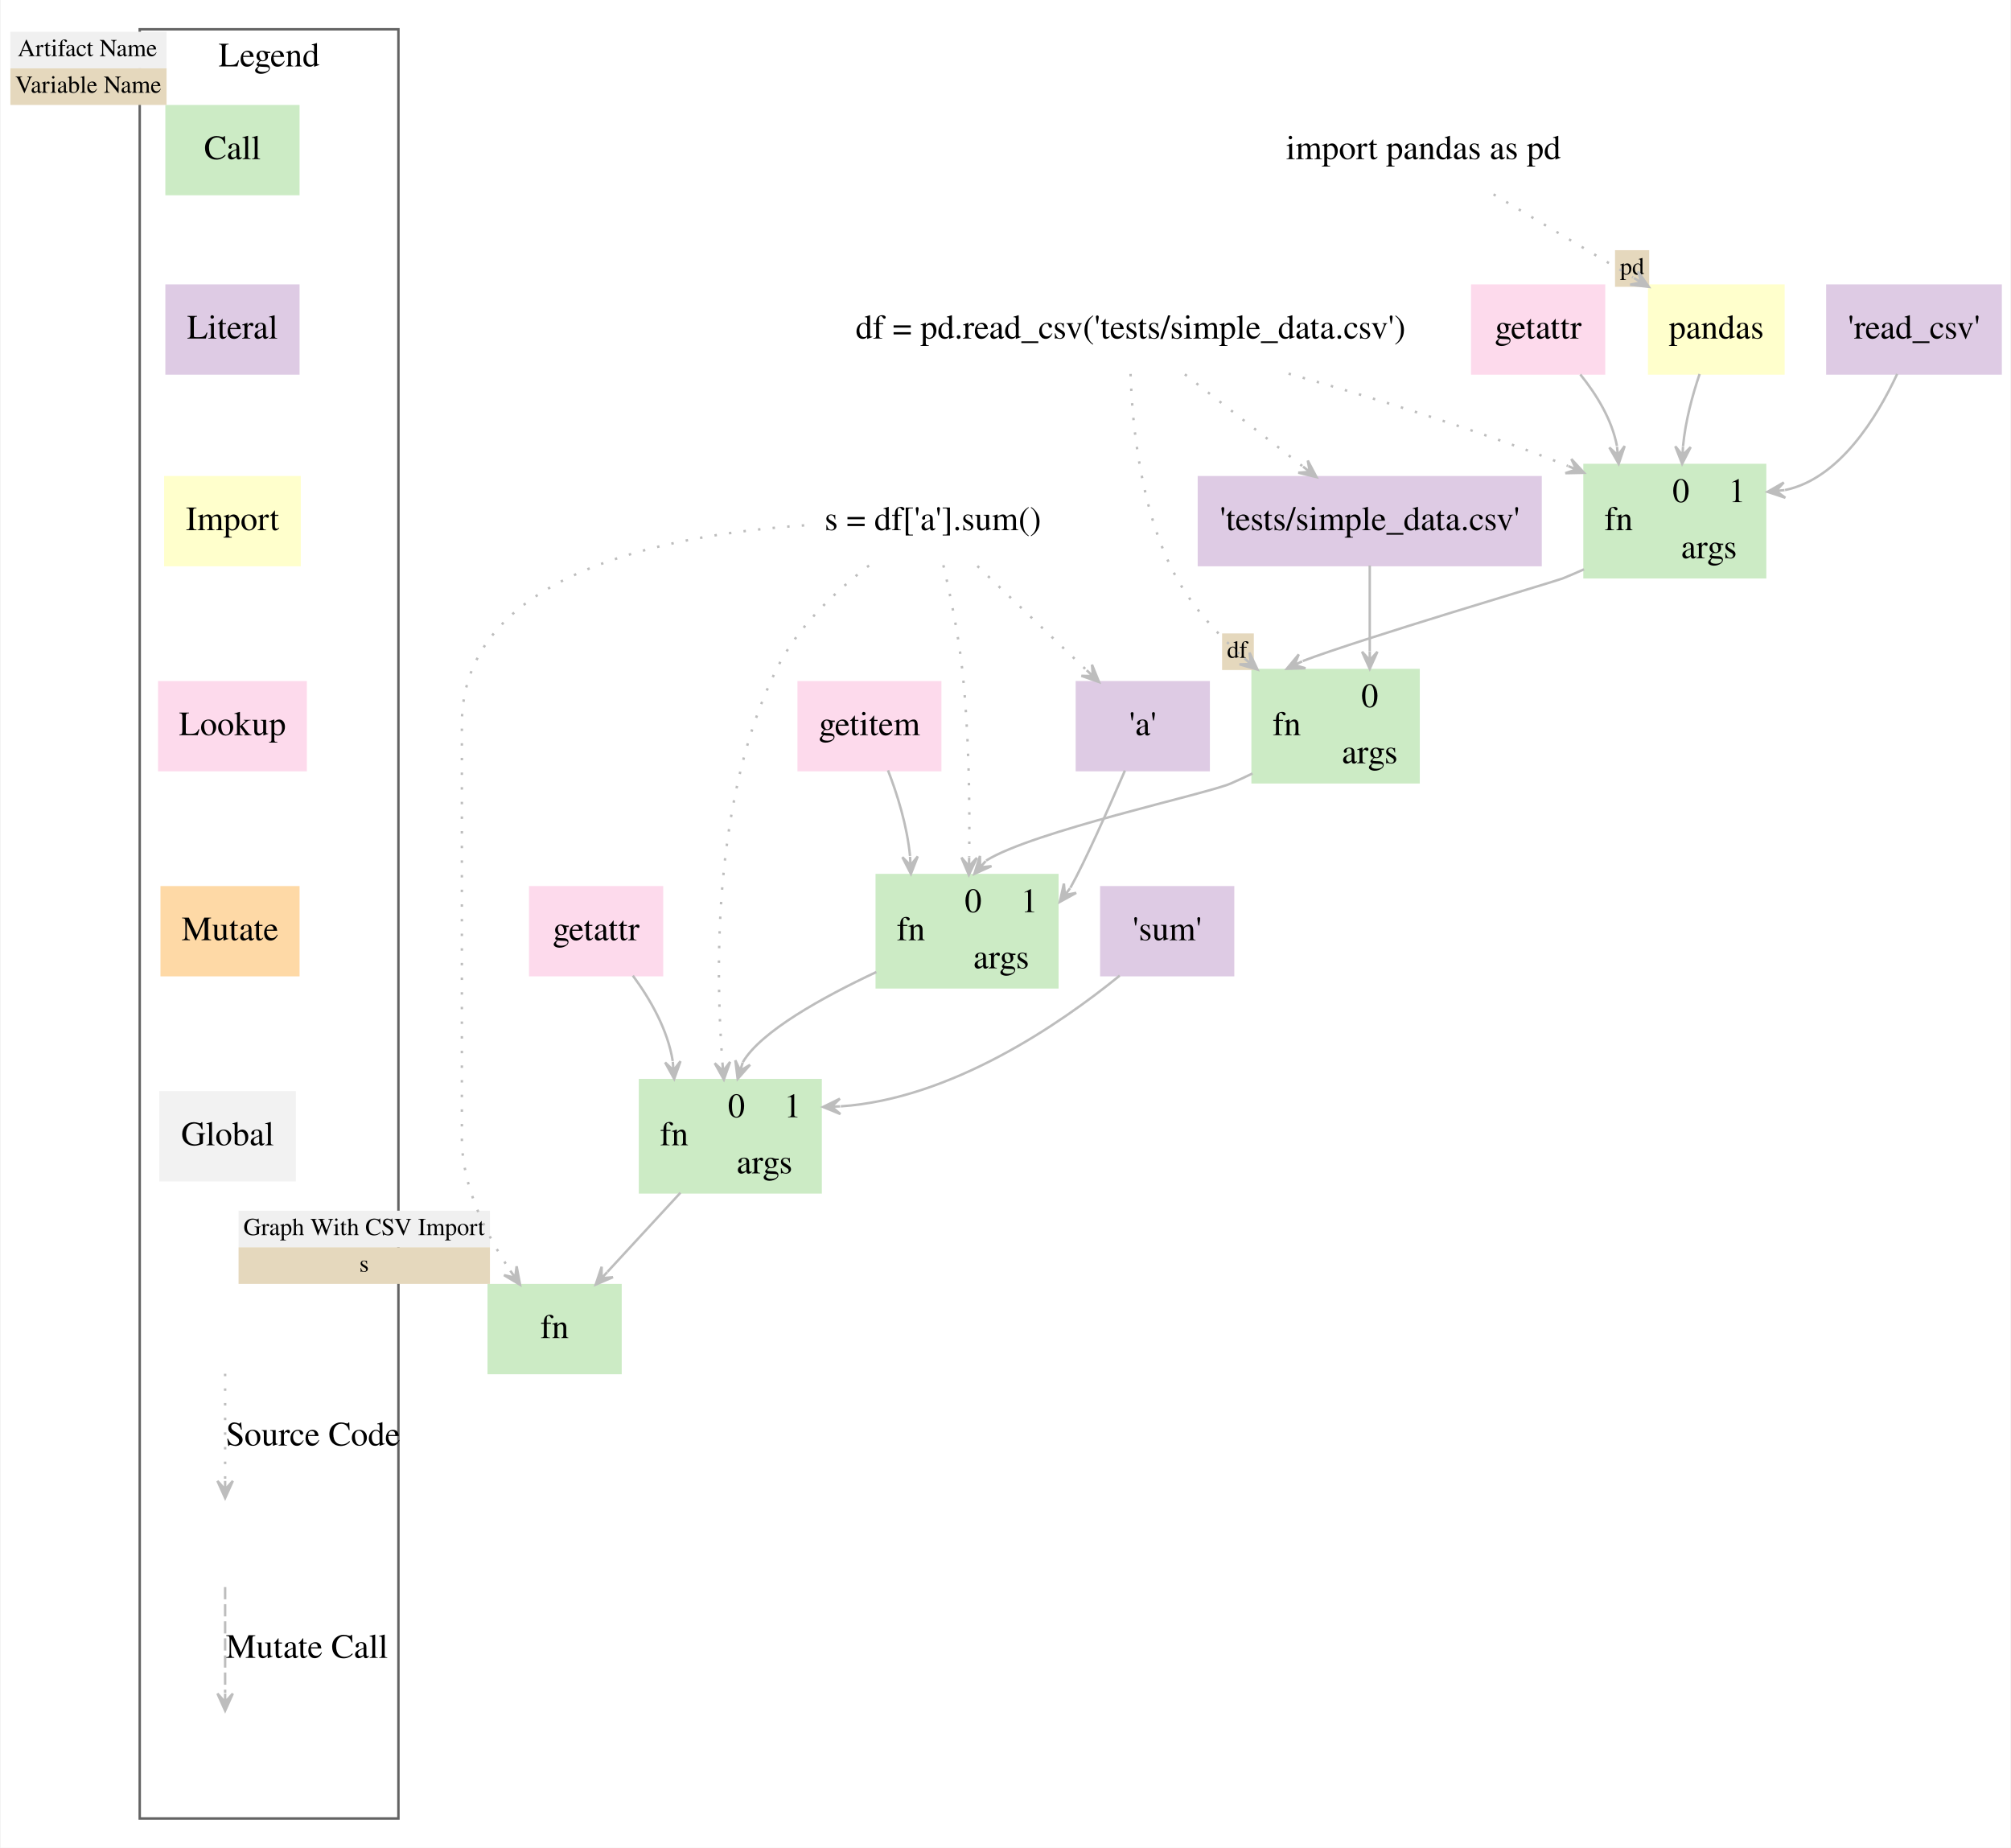
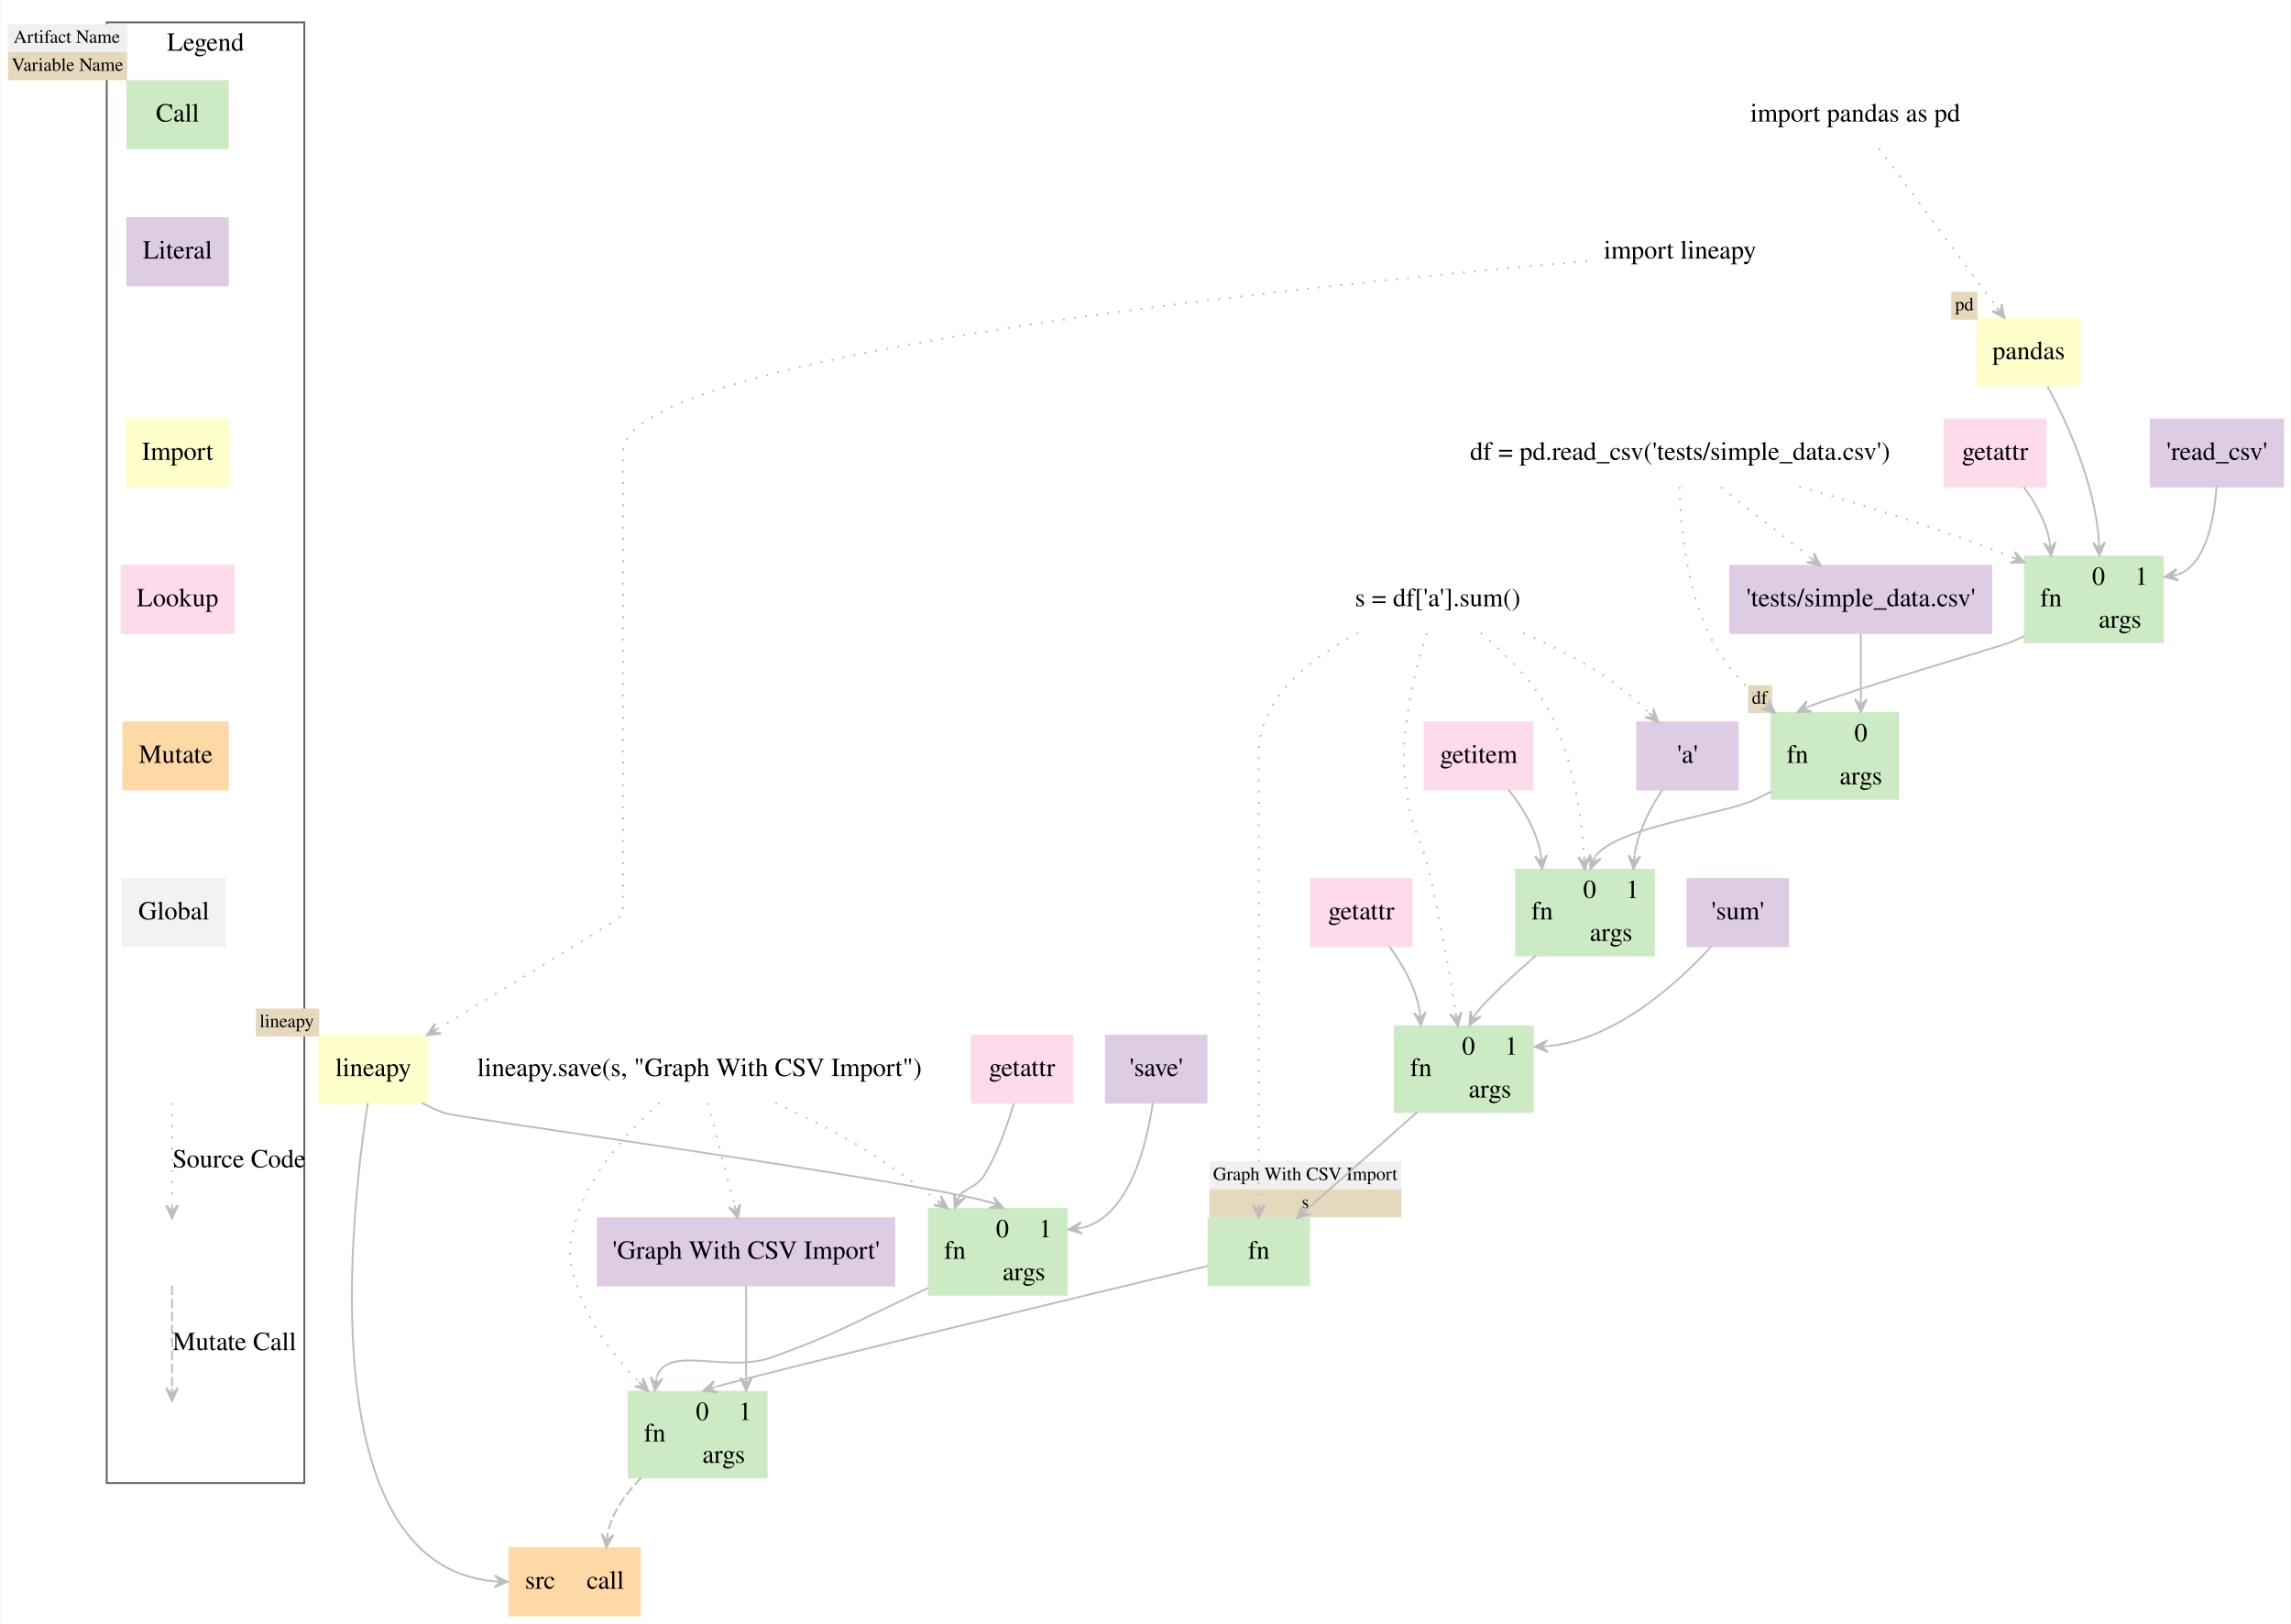
- <svg xmlns="http://www.w3.org/2000/svg" width="824pt" height="757pt" viewBox="0.00 0.00 823.50 757.00">
-   <g id="graph0" class="graph" transform="scale(1 1) rotate(0) translate(4 753)">
-     <polygon fill="white" stroke="transparent" points="-4,4 -4,-753 819.5,-753 819.5,4 -4,4" />
+ <svg xmlns="http://www.w3.org/2000/svg" width="1229pt" height="871pt" viewBox="0.00 0.00 1228.50 871.00">
+   <g id="graph0" class="graph" transform="scale(1 1) rotate(0) translate(4 867)">
+     <polygon fill="white" stroke="transparent" points="-4,4 -4,-867 1224.5,-867 1224.5,4 -4,4" />
    <g id="clust1" class="cluster">
-       <polygon fill="none" stroke="#636363" points="53,-8 53,-741 159,-741 159,-8 53,-8" />
-       <text text-anchor="middle" x="106" y="-725.8" font-family="Times,serif" font-size="14.00">Legend</text>
+       <polygon fill="none" stroke="#636363" points="53,-71.5 53,-855 159,-855 159,-71.5 53,-71.5" />
+       <text text-anchor="middle" x="106" y="-839.8" font-family="Times,serif" font-size="14.00">Legend</text>
    </g>
    <g id="node1" class="node">
-       <polygon fill="#ccebc5" stroke="#ccebc5" points="64,-673.5 64,-709.5 118,-709.5 118,-673.5 64,-673.5" />
-       <text text-anchor="middle" x="91" y="-687.8" font-family="Times,serif" font-size="14.00">Call</text>
-       <polygon fill="#f0f0f0" stroke="transparent" points="0,-725 0,-740 64,-740 64,-725 0,-725" />
-       <text text-anchor="start" x="3" y="-730" font-family="Times,serif" font-size="10.00">Artifact Name</text>
-       <polygon fill="#e5d8bd" stroke="transparent" points="0,-710 0,-725 64,-725 64,-710 0,-710" />
-       <text text-anchor="start" x="2" y="-715" font-family="Times,serif" font-size="10.00">Variable Name</text>
+       <polygon fill="#ccebc5" stroke="#ccebc5" points="64,-787.5 64,-823.5 118,-823.5 118,-787.5 64,-787.5" />
+       <text text-anchor="middle" x="91" y="-801.8" font-family="Times,serif" font-size="14.00">Call</text>
+       <polygon fill="#f0f0f0" stroke="transparent" points="0,-839 0,-854 64,-854 64,-839 0,-839" />
+       <text text-anchor="start" x="3" y="-844" font-family="Times,serif" font-size="10.00">Artifact Name</text>
+       <polygon fill="#e5d8bd" stroke="transparent" points="0,-824 0,-839 64,-839 64,-824 0,-824" />
+       <text text-anchor="start" x="2" y="-829" font-family="Times,serif" font-size="10.00">Variable Name</text>
    </g>
    <g id="node2" class="node">
-       <polygon fill="#decbe4" stroke="#decbe4" points="118,-636 64,-636 64,-600 118,-600 118,-636" />
-       <text text-anchor="middle" x="91" y="-614.3" font-family="Times,serif" font-size="14.00">Literal</text>
+       <polygon fill="#decbe4" stroke="#decbe4" points="118,-750 64,-750 64,-714 118,-714 118,-750" />
+       <text text-anchor="middle" x="91" y="-728.3" font-family="Times,serif" font-size="14.00">Literal</text>
    </g>
    <g id="node3" class="node">
-       <polygon fill="#ffffcc" stroke="#ffffcc" points="118.5,-557.5 63.5,-557.5 63.5,-521.5 118.5,-521.5 118.5,-557.5" />
-       <text text-anchor="middle" x="91" y="-535.8" font-family="Times,serif" font-size="14.00">Import</text>
+       <polygon fill="#ffffcc" stroke="#ffffcc" points="118.5,-642 63.5,-642 63.5,-606 118.5,-606 118.5,-642" />
+       <text text-anchor="middle" x="91" y="-620.3" font-family="Times,serif" font-size="14.00">Import</text>
    </g>
    <g id="node4" class="node">
-       <polygon fill="#fddaec" stroke="#fddaec" points="121,-473.5 61,-473.5 61,-437.5 121,-437.5 121,-473.5" />
-       <text text-anchor="middle" x="91" y="-451.8" font-family="Times,serif" font-size="14.00">Lookup</text>
+       <polygon fill="#fddaec" stroke="#fddaec" points="121,-563.5 61,-563.5 61,-527.5 121,-527.5 121,-563.5" />
+       <text text-anchor="middle" x="91" y="-541.8" font-family="Times,serif" font-size="14.00">Lookup</text>
    </g>
    <g id="node5" class="node">
-       <polygon fill="#fed9a6" stroke="#fed9a6" points="62,-353.5 62,-389.5 118,-389.5 118,-353.5 62,-353.5" />
-       <text text-anchor="middle" x="90" y="-367.8" font-family="Times,serif" font-size="14.00">Mutate</text>
+       <polygon fill="#fed9a6" stroke="#fed9a6" points="62,-443.5 62,-479.5 118,-479.5 118,-443.5 62,-443.5" />
+       <text text-anchor="middle" x="90" y="-457.8" font-family="Times,serif" font-size="14.00">Mutate</text>
    </g>
    <g id="node6" class="node">
-       <polygon fill="#f2f2f2" stroke="#f2f2f2" points="116.5,-305.5 61.5,-305.5 61.5,-269.5 116.5,-269.5 116.5,-305.5" />
-       <text text-anchor="middle" x="89" y="-283.8" font-family="Times,serif" font-size="14.00">Global</text>
+       <polygon fill="#f2f2f2" stroke="#f2f2f2" points="116.5,-395.5 61.5,-395.5 61.5,-359.5 116.5,-359.5 116.5,-395.5" />
+       <text text-anchor="middle" x="89" y="-373.8" font-family="Times,serif" font-size="14.00">Global</text>
    </g>
    <g id="edge7" class="edge">
-       <path fill="none" stroke="#bdbdbd" stroke-dasharray="1,5" d="M88,-190.2C88,-177.68 88,-160.59 88,-146.65" />
-       <polygon fill="#bdbdbd" stroke="#bdbdbd" points="88,-139.28 91.15,-146.28 88,-142.78 88,-146.28 88,-146.28 88,-146.28 88,-142.78 84.85,-146.28 88,-139.28 88,-139.28" />
-       <text text-anchor="middle" x="124" y="-160.8" font-family="Times,serif" font-size="14.00">Source Code</text>
+       <path fill="none" stroke="#bdbdbd" stroke-dasharray="1,5" d="M88,-275.34C88,-260.18 88,-237.92 88,-220.91" />
+       <polygon fill="#bdbdbd" stroke="#bdbdbd" points="88,-213.51 91.15,-220.51 88,-217.01 88,-220.51 88,-220.51 88,-220.51 88,-217.01 84.85,-220.51 88,-213.51 88,-213.51" />
+       <text text-anchor="middle" x="124" y="-240.8" font-family="Times,serif" font-size="14.00">Source Code</text>
    </g>
    <g id="edge8" class="edge">
-       <path fill="none" stroke="#bdbdbd" stroke-dasharray="5,2" d="M88,-102.8C88,-90.36 88,-73.36 88,-59.5" />
-       <polygon fill="#bdbdbd" stroke="#bdbdbd" points="88,-52.18 91.15,-59.18 88,-55.68 88,-59.18 88,-59.18 88,-59.18 88,-55.68 84.85,-59.18 88,-52.18 88,-52.18" />
-       <text text-anchor="middle" x="121.5" y="-73.8" font-family="Times,serif" font-size="14.00">Mutate Call</text>
+       <path fill="none" stroke="#bdbdbd" stroke-dasharray="5,2" d="M88,-177.34C88,-162.18 88,-139.92 88,-122.91" />
+       <polygon fill="#bdbdbd" stroke="#bdbdbd" points="88,-115.51 91.15,-122.51 88,-119.01 88,-122.51 88,-122.51 88,-122.51 88,-119.01 84.85,-122.51 88,-115.51 88,-115.51" />
+       <text text-anchor="middle" x="121.5" y="-142.8" font-family="Times,serif" font-size="14.00">Mutate Call</text>
    </g>
    <g id="node10" class="node">
-       <polygon fill="#ffffcc" stroke="#ffffcc" points="726.5,-636 671.5,-636 671.5,-600 726.5,-600 726.5,-636" />
-       <text text-anchor="middle" x="699" y="-614.3" font-family="Times,serif" font-size="14.00">pandas</text>
-       <polygon fill="#e5d8bd" stroke="transparent" points="657.5,-635.5 657.5,-650.5 671.5,-650.5 671.5,-635.5 657.5,-635.5" />
-       <text text-anchor="start" x="659.5" y="-640.5" font-family="Times,serif" font-size="10.00">pd</text>
+       <polygon fill="#ffffcc" stroke="#ffffcc" points="1111.5,-696 1056.5,-696 1056.5,-660 1111.5,-660 1111.5,-696" />
+       <text text-anchor="middle" x="1084" y="-674.3" font-family="Times,serif" font-size="14.00">pandas</text>
+       <polygon fill="#e5d8bd" stroke="transparent" points="1042.5,-695.5 1042.5,-710.5 1056.5,-710.5 1056.5,-695.5 1042.5,-695.5" />
+       <text text-anchor="start" x="1044.5" y="-700.5" font-family="Times,serif" font-size="10.00">pd</text>
+     </g>
+     <g id="node15" class="node">
+       <polygon fill="#ccebc5" stroke="#ccebc5" points="1082,-522.5 1082,-568.5 1156,-568.5 1156,-522.5 1082,-522.5" />
+       <text text-anchor="middle" x="1096" y="-541.8" font-family="Times,serif" font-size="14.00">fn</text>
+       <polyline fill="none" stroke="#ccebc5" points="1110,-522.5 1110,-568.5 " />
+       <text text-anchor="middle" x="1121.5" y="-553.3" font-family="Times,serif" font-size="14.00">0</text>
+       <polyline fill="none" stroke="#ccebc5" points="1133,-545.5 1133,-568.5 " />
+       <text text-anchor="middle" x="1144.5" y="-553.3" font-family="Times,serif" font-size="14.00">1</text>
+       <polyline fill="none" stroke="#ccebc5" points="1110,-545.5 1156,-545.5 " />
+       <text text-anchor="middle" x="1133" y="-530.3" font-family="Times,serif" font-size="14.00">args</text>
+     </g>
+     <g id="edge10" class="edge">
+       <path fill="none" stroke="#bdbdbd" d="M1094.18,-659.7C1104.65,-640.36 1119.7,-607.62 1121.76,-576.12" />
+       <polygon fill="#bdbdbd" stroke="#bdbdbd" points="1122,-569 1124.91,-576.1 1121.88,-572.5 1121.77,-576 1121.77,-576 1121.77,-576 1121.88,-572.5 1118.62,-575.89 1122,-569 1122,-569" />
+     </g>
+     <g id="node11" class="node">
+       <polygon fill="#ffffcc" stroke="#ffffcc" points="225,-311.5 167,-311.5 167,-275.5 225,-275.5 225,-311.5" />
+       <text text-anchor="middle" x="196" y="-289.8" font-family="Times,serif" font-size="14.00">lineapy</text>
+       <polygon fill="#e5d8bd" stroke="transparent" points="133,-311 133,-326 167,-326 167,-311 133,-311" />
+       <text text-anchor="start" x="135" y="-316" font-family="Times,serif" font-size="10.00">lineapy</text>
+     </g>
+     <g id="node27" class="node">
+       <polygon fill="#ccebc5" stroke="#ccebc5" points="494,-172.5 494,-218.5 568,-218.5 568,-172.5 494,-172.5" />
+       <text text-anchor="middle" x="508" y="-191.8" font-family="Times,serif" font-size="14.00">fn</text>
+       <polyline fill="none" stroke="#ccebc5" points="522,-172.5 522,-218.5 " />
+       <text text-anchor="middle" x="533.5" y="-203.3" font-family="Times,serif" font-size="14.00">0</text>
+       <polyline fill="none" stroke="#ccebc5" points="545,-195.5 545,-218.5 " />
+       <text text-anchor="middle" x="556.5" y="-203.3" font-family="Times,serif" font-size="14.00">1</text>
+       <polyline fill="none" stroke="#ccebc5" points="522,-195.5 568,-195.5 " />
+       <text text-anchor="middle" x="545" y="-180.3" font-family="Times,serif" font-size="14.00">args</text>
+     </g>
+     <g id="edge22" class="edge">
+       <path fill="none" stroke="#bdbdbd" d="M221.96,-275.47C225.88,-273.39 229.97,-271.48 234,-270 241.24,-267.35 484.86,-234.14 527.62,-221.91" />
+       <polygon fill="#bdbdbd" stroke="#bdbdbd" points="534,-219 528.94,-224.77 530.81,-220.45 527.63,-221.9 527.63,-221.9 527.63,-221.9 530.81,-220.45 526.32,-219.04 534,-219 534,-219" />
+     </g>
+     <g id="node28" class="node">
+       <polygon fill="#fed9a6" stroke="#fed9a6" points="269,-0.5 269,-36.5 339,-36.5 339,-0.5 269,-0.5" />
+       <text text-anchor="middle" x="285.5" y="-14.8" font-family="Times,serif" font-size="14.00">src</text>
+       <polyline fill="none" stroke="#fed9a6" points="302,-0.5 302,-36.5 " />
+       <text text-anchor="middle" x="320.5" y="-14.8" font-family="Times,serif" font-size="14.00">call</text>
+     </g>
+     <g id="edge24" class="edge">
+       <path fill="none" stroke="#bdbdbd" d="M193.07,-275.36C183.96,-216.72 162.27,-27.27 261,-18.79" />
+       <polygon fill="#bdbdbd" stroke="#bdbdbd" points="268,-18.5 261.14,-21.94 264.5,-18.65 261.01,-18.79 261.01,-18.79 261.01,-18.79 264.5,-18.65 260.87,-15.65 268,-18.5 268,-18.5" />
+     </g>
+     <g id="node12" class="node">
+       <polygon fill="#decbe4" stroke="#decbe4" points="1064,-563.5 924,-563.5 924,-527.5 1064,-527.5 1064,-563.5" />
+       <text text-anchor="middle" x="994" y="-541.8" font-family="Times,serif" font-size="14.00">'tests/simple_data.csv'</text>
+     </g>
+     <g id="node16" class="node">
+       <polygon fill="#ccebc5" stroke="#ccebc5" points="946,-438.5 946,-484.5 1014,-484.5 1014,-438.5 946,-438.5" />
+       <text text-anchor="middle" x="960" y="-457.8" font-family="Times,serif" font-size="14.00">fn</text>
+       <polyline fill="none" stroke="#ccebc5" points="974,-438.5 974,-484.5 " />
+       <text text-anchor="middle" x="994" y="-469.3" font-family="Times,serif" font-size="14.00">0</text>
+       <polyline fill="none" stroke="#ccebc5" points="974,-461.5 1014,-461.5 " />
+       <text text-anchor="middle" x="994" y="-446.3" font-family="Times,serif" font-size="14.00">args</text>
+       <polygon fill="#e5d8bd" stroke="transparent" points="933.5,-484.5 933.5,-499.5 946.5,-499.5 946.5,-484.5 933.5,-484.5" />
+       <text text-anchor="start" x="935.5" y="-489.5" font-family="Times,serif" font-size="10.00">df</text>
+     </g>
+     <g id="edge13" class="edge">
+       <path fill="none" stroke="#bdbdbd" d="M994,-527.32C994,-517.38 994,-504.45 994,-492.14" />
+       <polygon fill="#bdbdbd" stroke="#bdbdbd" points="994,-485 997.15,-492 994,-488.5 994,-492 994,-492 994,-492 994,-488.5 990.85,-492 994,-485 994,-485" />
+     </g>
+     <g id="node13" class="node">
+       <polygon fill="#fddaec" stroke="#fddaec" points="1093,-642 1039,-642 1039,-606 1093,-606 1093,-642" />
+       <text text-anchor="middle" x="1066" y="-620.3" font-family="Times,serif" font-size="14.00">getattr</text>
+     </g>
+     <g id="edge9" class="edge">
+       <path fill="none" stroke="#bdbdbd" d="M1081.35,-605.82C1087.41,-597.61 1093.38,-587.18 1095.34,-576.25" />
+       <polygon fill="#bdbdbd" stroke="#bdbdbd" points="1096,-569 1098.5,-576.26 1095.68,-572.49 1095.36,-575.97 1095.36,-575.97 1095.36,-575.97 1095.68,-572.49 1092.23,-575.68 1096,-569 1096,-569" />
    </g>
    <g id="node14" class="node">
-       <polygon fill="#ccebc5" stroke="#ccebc5" points="645,-516.5 645,-562.5 719,-562.5 719,-516.5 645,-516.5" />
-       <text text-anchor="middle" x="659" y="-535.8" font-family="Times,serif" font-size="14.00">fn</text>
-       <polyline fill="none" stroke="#ccebc5" points="673,-516.5 673,-562.5 " />
-       <text text-anchor="middle" x="684.5" y="-547.3" font-family="Times,serif" font-size="14.00">0</text>
-       <polyline fill="none" stroke="#ccebc5" points="696,-539.5 696,-562.5 " />
-       <text text-anchor="middle" x="707.5" y="-547.3" font-family="Times,serif" font-size="14.00">1</text>
-       <polyline fill="none" stroke="#ccebc5" points="673,-539.5 719,-539.5 " />
-       <text text-anchor="middle" x="696" y="-524.3" font-family="Times,serif" font-size="14.00">args</text>
-     </g>
-     <g id="edge10" class="edge">
-       <path fill="none" stroke="#bdbdbd" d="M692.16,-599.78C689.28,-591.28 686.35,-580.62 685.36,-570.17" />
-       <polygon fill="#bdbdbd" stroke="#bdbdbd" points="685,-563 688.49,-569.83 685.17,-566.5 685.35,-569.99 685.35,-569.99 685.35,-569.99 685.17,-566.5 682.2,-570.15 685,-563 685,-563" />
-     </g>
-     <g id="node11" class="node">
-       <polygon fill="#decbe4" stroke="#decbe4" points="627,-557.5 487,-557.5 487,-521.5 627,-521.5 627,-557.5" />
-       <text text-anchor="middle" x="557" y="-535.8" font-family="Times,serif" font-size="14.00">'tests/simple_data.csv'</text>
-     </g>
-     <g id="node15" class="node">
-       <polygon fill="#ccebc5" stroke="#ccebc5" points="509,-432.5 509,-478.5 577,-478.5 577,-432.5 509,-432.5" />
-       <text text-anchor="middle" x="523" y="-451.8" font-family="Times,serif" font-size="14.00">fn</text>
-       <polyline fill="none" stroke="#ccebc5" points="537,-432.5 537,-478.5 " />
-       <text text-anchor="middle" x="557" y="-463.3" font-family="Times,serif" font-size="14.00">0</text>
-       <polyline fill="none" stroke="#ccebc5" points="537,-455.5 577,-455.5 " />
-       <text text-anchor="middle" x="557" y="-440.3" font-family="Times,serif" font-size="14.00">args</text>
-       <polygon fill="#e5d8bd" stroke="transparent" points="496.5,-478.5 496.5,-493.5 509.5,-493.5 509.5,-478.5 496.5,-478.5" />
-       <text text-anchor="start" x="498.5" y="-483.5" font-family="Times,serif" font-size="10.00">df</text>
-     </g>
-     <g id="edge13" class="edge">
-       <path fill="none" stroke="#bdbdbd" d="M557,-521.32C557,-511.38 557,-498.45 557,-486.14" />
-       <polygon fill="#bdbdbd" stroke="#bdbdbd" points="557,-479 560.15,-486 557,-482.5 557,-486 557,-486 557,-486 557,-482.5 553.85,-486 557,-479 557,-479" />
-     </g>
-     <g id="node12" class="node">
-       <polygon fill="#fddaec" stroke="#fddaec" points="653,-636 599,-636 599,-600 653,-600 653,-636" />
-       <text text-anchor="middle" x="626" y="-614.3" font-family="Times,serif" font-size="14.00">getattr</text>
-     </g>
-     <g id="edge9" class="edge">
-       <path fill="none" stroke="#bdbdbd" d="M643.27,-599.6C649.82,-591.49 656.21,-581.23 658.29,-570.28" />
-       <polygon fill="#bdbdbd" stroke="#bdbdbd" points="659,-563 661.46,-570.27 658.66,-566.48 658.32,-569.97 658.32,-569.97 658.32,-569.97 658.66,-566.48 655.19,-569.66 659,-563 659,-563" />
-     </g>
-     <g id="node13" class="node">
-       <polygon fill="#decbe4" stroke="#decbe4" points="815.5,-636 744.5,-636 744.5,-600 815.5,-600 815.5,-636" />
-       <text text-anchor="middle" x="780" y="-614.3" font-family="Times,serif" font-size="14.00">'read_csv'</text>
+       <polygon fill="#decbe4" stroke="#decbe4" points="1220.5,-642 1149.5,-642 1149.5,-606 1220.5,-606 1220.5,-642" />
+       <text text-anchor="middle" x="1185" y="-620.3" font-family="Times,serif" font-size="14.00">'read_csv'</text>
    </g>
    <g id="edge11" class="edge">
-       <path fill="none" stroke="#bdbdbd" d="M773.11,-599.79C764.92,-582.2 749.49,-556.83 727.15,-552.23" />
-       <polygon fill="#bdbdbd" stroke="#bdbdbd" points="720,-551.5 727.28,-549.08 723.48,-551.86 726.96,-552.21 726.96,-552.21 726.96,-552.21 723.48,-551.86 726.64,-555.34 720,-551.5 720,-551.5" />
+       <path fill="none" stroke="#bdbdbd" d="M1184.76,-605.79C1183.63,-588.81 1179.32,-564.57 1164.18,-558.78" />
+       <polygon fill="#bdbdbd" stroke="#bdbdbd" points="1157,-557.5 1164.44,-555.63 1160.45,-558.11 1163.89,-558.73 1163.89,-558.73 1163.89,-558.73 1160.45,-558.11 1163.34,-561.83 1157,-557.5 1157,-557.5" />
    </g>
    <g id="edge12" class="edge">
-       <path fill="none" stroke="#bdbdbd" d="M644.79,-519.76C641.84,-518.44 638.88,-517.17 636,-516 633.39,-514.94 553.28,-491.25 529.56,-482.2" />
-       <polygon fill="#bdbdbd" stroke="#bdbdbd" points="523,-479 530.67,-479.24 526.15,-480.54 529.29,-482.07 529.29,-482.07 529.29,-482.07 526.15,-480.54 527.91,-484.9 523,-479 523,-479" />
+       <path fill="none" stroke="#bdbdbd" d="M1081.79,-525.76C1078.84,-524.44 1075.88,-523.17 1073,-522 1070.39,-520.94 990.28,-497.25 966.56,-488.2" />
+       <polygon fill="#bdbdbd" stroke="#bdbdbd" points="960,-485 967.67,-485.24 963.15,-486.54 966.29,-488.07 966.29,-488.07 966.29,-488.07 963.15,-486.54 964.91,-490.9 960,-485 960,-485" />
+     </g>
+     <g id="node20" class="node">
+       <polygon fill="#ccebc5" stroke="#ccebc5" points="809,-354.5 809,-400.5 883,-400.5 883,-354.5 809,-354.5" />
+       <text text-anchor="middle" x="823" y="-373.8" font-family="Times,serif" font-size="14.00">fn</text>
+       <polyline fill="none" stroke="#ccebc5" points="837,-354.5 837,-400.5 " />
+       <text text-anchor="middle" x="848.5" y="-385.3" font-family="Times,serif" font-size="14.00">0</text>
+       <polyline fill="none" stroke="#ccebc5" points="860,-377.5 860,-400.5 " />
+       <text text-anchor="middle" x="871.5" y="-385.3" font-family="Times,serif" font-size="14.00">1</text>
+       <polyline fill="none" stroke="#ccebc5" points="837,-377.5 883,-377.5 " />
+       <text text-anchor="middle" x="860" y="-362.3" font-family="Times,serif" font-size="14.00">args</text>
+     </g>
+     <g id="edge15" class="edge">
+       <path fill="none" stroke="#bdbdbd" d="M945.86,-442.31C942.88,-440.82 939.9,-439.36 937,-438 920.06,-430.02 864.45,-423.83 851.64,-407.89" />
+       <polygon fill="#bdbdbd" stroke="#bdbdbd" points="849,-401 854.45,-406.41 850.25,-404.27 851.51,-407.54 851.51,-407.54 851.51,-407.54 850.25,-404.27 848.57,-408.66 849,-401 849,-401" />
+     </g>
+     <g id="node17" class="node">
+       <polygon fill="#fddaec" stroke="#fddaec" points="753,-395.5 699,-395.5 699,-359.5 753,-359.5 753,-395.5" />
+       <text text-anchor="middle" x="726" y="-373.8" font-family="Times,serif" font-size="14.00">getattr</text>
+     </g>
+     <g id="node22" class="node">
+       <polygon fill="#ccebc5" stroke="#ccebc5" points="744,-270.5 744,-316.5 818,-316.5 818,-270.5 744,-270.5" />
+       <text text-anchor="middle" x="758" y="-289.8" font-family="Times,serif" font-size="14.00">fn</text>
+       <polyline fill="none" stroke="#ccebc5" points="772,-270.5 772,-316.5 " />
+       <text text-anchor="middle" x="783.5" y="-301.3" font-family="Times,serif" font-size="14.00">0</text>
+       <polyline fill="none" stroke="#ccebc5" points="795,-293.5 795,-316.5 " />
+       <text text-anchor="middle" x="806.5" y="-301.3" font-family="Times,serif" font-size="14.00">1</text>
+       <polyline fill="none" stroke="#ccebc5" points="772,-293.5 818,-293.5 " />
+       <text text-anchor="middle" x="795" y="-278.3" font-family="Times,serif" font-size="14.00">args</text>
+     </g>
+     <g id="edge17" class="edge">
+       <path fill="none" stroke="#bdbdbd" d="M741.06,-359.3C748.07,-349.81 755.31,-337.33 757.4,-324.29" />
+       <polygon fill="#bdbdbd" stroke="#bdbdbd" points="758,-317 760.57,-324.23 757.71,-320.49 757.43,-323.98 757.43,-323.98 757.43,-323.98 757.71,-320.49 754.29,-323.72 758,-317 758,-317" />
+     </g>
+     <g id="node18" class="node">
+       <polygon fill="#decbe4" stroke="#decbe4" points="928,-479.5 874,-479.5 874,-443.5 928,-443.5 928,-479.5" />
+       <text text-anchor="middle" x="901" y="-457.8" font-family="Times,serif" font-size="14.00">'a'</text>
+     </g>
+     <g id="edge16" class="edge">
+       <path fill="none" stroke="#bdbdbd" d="M887.52,-443.33C881.13,-433.75 874.47,-421.16 872.55,-408.21" />
+       <polygon fill="#bdbdbd" stroke="#bdbdbd" points="872,-401 875.67,-407.74 872.27,-404.49 872.53,-407.98 872.53,-407.98 872.53,-407.98 872.27,-404.49 869.39,-408.22 872,-401 872,-401" />
    </g>
    <g id="node19" class="node">
-       <polygon fill="#ccebc5" stroke="#ccebc5" points="355,-348.5 355,-394.5 429,-394.5 429,-348.5 355,-348.5" />
-       <text text-anchor="middle" x="369" y="-367.8" font-family="Times,serif" font-size="14.00">fn</text>
-       <polyline fill="none" stroke="#ccebc5" points="383,-348.5 383,-394.5 " />
-       <text text-anchor="middle" x="394.5" y="-379.3" font-family="Times,serif" font-size="14.00">0</text>
-       <polyline fill="none" stroke="#ccebc5" points="406,-371.5 406,-394.5 " />
-       <text text-anchor="middle" x="417.5" y="-379.3" font-family="Times,serif" font-size="14.00">1</text>
-       <polyline fill="none" stroke="#ccebc5" points="383,-371.5 429,-371.5 " />
-       <text text-anchor="middle" x="406" y="-356.3" font-family="Times,serif" font-size="14.00">args</text>
-     </g>
-     <g id="edge15" class="edge">
-       <path fill="none" stroke="#bdbdbd" d="M508.95,-436.12C505.95,-434.67 502.94,-433.28 500,-432 490.21,-427.74 419.07,-412.48 399.8,-400.43" />
-       <polygon fill="#bdbdbd" stroke="#bdbdbd" points="395,-395 402,-398.16 397.32,-397.62 399.64,-400.24 399.64,-400.24 399.64,-400.24 397.32,-397.62 397.28,-402.33 395,-395 395,-395" />
-     </g>
-     <g id="node16" class="node">
-       <polygon fill="#fddaec" stroke="#fddaec" points="267,-389.5 213,-389.5 213,-353.5 267,-353.5 267,-389.5" />
-       <text text-anchor="middle" x="240" y="-367.8" font-family="Times,serif" font-size="14.00">getattr</text>
+       <polygon fill="#fddaec" stroke="#fddaec" points="818,-479.5 760,-479.5 760,-443.5 818,-443.5 818,-479.5" />
+       <text text-anchor="middle" x="789" y="-457.8" font-family="Times,serif" font-size="14.00">getitem</text>
+     </g>
+     <g id="edge14" class="edge">
+       <path fill="none" stroke="#bdbdbd" d="M805,-443.45C812.51,-433.93 820.28,-421.31 822.42,-408.01" />
+       <polygon fill="#bdbdbd" stroke="#bdbdbd" points="823,-401 825.57,-408.23 822.71,-404.49 822.43,-407.98 822.43,-407.98 822.43,-407.98 822.71,-404.49 819.29,-407.72 823,-401 823,-401" />
+     </g>
+     <g id="edge18" class="edge">
+       <path fill="none" stroke="#bdbdbd" d="M819.71,-354.45C807.16,-343.56 793.57,-331.1 787.4,-323.25" />
+       <polygon fill="#bdbdbd" stroke="#bdbdbd" points="784,-317 790.11,-321.65 785.67,-320.08 787.34,-323.15 787.34,-323.15 787.34,-323.15 785.67,-320.08 784.57,-324.65 784,-317 784,-317" />
    </g>
    <g id="node21" class="node">
-       <polygon fill="#ccebc5" stroke="#ccebc5" points="258,-264.5 258,-310.5 332,-310.5 332,-264.5 258,-264.5" />
-       <text text-anchor="middle" x="272" y="-283.8" font-family="Times,serif" font-size="14.00">fn</text>
-       <polyline fill="none" stroke="#ccebc5" points="286,-264.5 286,-310.5 " />
-       <text text-anchor="middle" x="297.5" y="-295.3" font-family="Times,serif" font-size="14.00">0</text>
-       <polyline fill="none" stroke="#ccebc5" points="309,-287.5 309,-310.5 " />
-       <text text-anchor="middle" x="320.5" y="-295.3" font-family="Times,serif" font-size="14.00">1</text>
-       <polyline fill="none" stroke="#ccebc5" points="286,-287.5 332,-287.5 " />
-       <text text-anchor="middle" x="309" y="-272.3" font-family="Times,serif" font-size="14.00">args</text>
-     </g>
-     <g id="edge17" class="edge">
-       <path fill="none" stroke="#bdbdbd" d="M255.06,-353.3C262.07,-343.81 269.31,-331.33 271.4,-318.29" />
-       <polygon fill="#bdbdbd" stroke="#bdbdbd" points="272,-311 274.57,-318.23 271.71,-314.49 271.43,-317.98 271.43,-317.98 271.43,-317.98 271.71,-314.49 268.29,-317.72 272,-311 272,-311" />
-     </g>
-     <g id="node17" class="node">
-       <polygon fill="#decbe4" stroke="#decbe4" points="491,-473.5 437,-473.5 437,-437.5 491,-437.5 491,-473.5" />
-       <text text-anchor="middle" x="464" y="-451.8" font-family="Times,serif" font-size="14.00">'a'</text>
-     </g>
-     <g id="edge16" class="edge">
-       <path fill="none" stroke="#bdbdbd" d="M456.68,-437.31C449.95,-421.72 440.15,-399.63 434.33,-389.28" />
-       <polygon fill="#bdbdbd" stroke="#bdbdbd" points="430,-383.5 436.72,-387.21 432.1,-386.3 434.2,-389.1 434.2,-389.1 434.2,-389.1 432.1,-386.3 431.68,-390.99 430,-383.5 430,-383.5" />
-     </g>
-     <g id="node18" class="node">
-       <polygon fill="#fddaec" stroke="#fddaec" points="381,-473.5 323,-473.5 323,-437.5 381,-437.5 381,-473.5" />
-       <text text-anchor="middle" x="352" y="-451.8" font-family="Times,serif" font-size="14.00">getitem</text>
-     </g>
-     <g id="edge14" class="edge">
-       <path fill="none" stroke="#bdbdbd" d="M359.6,-437.42C363.39,-427.64 367.41,-414.85 368.63,-402.32" />
-       <polygon fill="#bdbdbd" stroke="#bdbdbd" points="369,-395 371.79,-402.15 368.82,-398.5 368.65,-401.99 368.65,-401.99 368.65,-401.99 368.82,-398.5 365.5,-401.83 369,-395 369,-395" />
-     </g>
-     <g id="edge18" class="edge">
-       <path fill="none" stroke="#bdbdbd" d="M354.85,-354.79C332.68,-344.39 307.45,-330.4 300.11,-317.82" />
-       <polygon fill="#bdbdbd" stroke="#bdbdbd" points="298,-311 303.08,-316.76 299.03,-314.34 300.07,-317.69 300.07,-317.69 300.07,-317.69 299.03,-314.34 297.06,-318.62 298,-311 298,-311" />
-     </g>
-     <g id="node20" class="node">
-       <polygon fill="#decbe4" stroke="#decbe4" points="501,-389.5 447,-389.5 447,-353.5 501,-353.5 501,-389.5" />
-       <text text-anchor="middle" x="474" y="-367.8" font-family="Times,serif" font-size="14.00">'sum'</text>
+       <polygon fill="#decbe4" stroke="#decbe4" points="955,-395.5 901,-395.5 901,-359.5 955,-359.5 955,-395.5" />
+       <text text-anchor="middle" x="928" y="-373.8" font-family="Times,serif" font-size="14.00">'sum'</text>
    </g>
    <g id="edge19" class="edge">
-       <path fill="none" stroke="#bdbdbd" d="M454.55,-353.31C430,-333.37 385.51,-302.8 340.26,-299.75" />
-       <polygon fill="#bdbdbd" stroke="#bdbdbd" points="333,-299.5 340.1,-296.59 336.5,-299.62 340,-299.74 340,-299.74 340,-299.74 336.5,-299.62 339.89,-302.89 333,-299.5 333,-299.5" />
-     </g>
-     <g id="node22" class="node">
-       <polygon fill="#ccebc5" stroke="#ccebc5" points="196,-190.5 196,-226.5 250,-226.5 250,-190.5 196,-190.5" />
-       <text text-anchor="middle" x="223" y="-204.8" font-family="Times,serif" font-size="14.00">fn</text>
-       <polygon fill="#f0f0f0" stroke="transparent" points="93.5,-242 93.5,-257 196.5,-257 196.5,-242 93.5,-242" />
-       <text text-anchor="start" x="95.5" y="-247" font-family="Times,serif" font-size="10.00">Graph With CSV Import</text>
-       <polygon fill="#e5d8bd" stroke="transparent" points="93.5,-227 93.5,-242 196.5,-242 196.5,-227 93.5,-227" />
-       <text text-anchor="start" x="143" y="-232" font-family="Times,serif" font-size="10.00">s</text>
+       <path fill="none" stroke="#bdbdbd" d="M913.71,-359.31C895.73,-339.61 862.76,-309.55 826.33,-305.87" />
+       <polygon fill="#bdbdbd" stroke="#bdbdbd" points="819,-305.5 826.15,-302.71 822.5,-305.68 825.99,-305.86 825.99,-305.86 825.99,-305.86 822.5,-305.68 825.83,-309 819,-305.5 819,-305.5" />
+     </g>
+     <g id="node23" class="node">
+       <polygon fill="#ccebc5" stroke="#ccebc5" points="644,-177.5 644,-213.5 698,-213.5 698,-177.5 644,-177.5" />
+       <text text-anchor="middle" x="671" y="-191.8" font-family="Times,serif" font-size="14.00">fn</text>
+       <polygon fill="#f0f0f0" stroke="transparent" points="644.5,-229 644.5,-244 747.5,-244 747.5,-229 644.5,-229" />
+       <text text-anchor="start" x="646.5" y="-234" font-family="Times,serif" font-size="10.00">Graph With CSV Import</text>
+       <polygon fill="#e5d8bd" stroke="transparent" points="644.5,-214 644.5,-229 747.5,-229 747.5,-214 644.5,-214" />
+       <text text-anchor="start" x="694" y="-219" font-family="Times,serif" font-size="10.00">s</text>
    </g>
    <g id="edge20" class="edge">
-       <path fill="none" stroke="#bdbdbd" d="M274.56,-264.36C265.21,-254.23 254.13,-242.23 244.65,-231.95" />
-       <polygon fill="#bdbdbd" stroke="#bdbdbd" points="239.85,-226.75 246.91,-229.76 242.22,-229.32 244.59,-231.89 244.59,-231.89 244.59,-231.89 242.22,-229.32 242.28,-234.03 239.85,-226.75 239.85,-226.75" />
-     </g>
-     <g id="node23" class="node">
-       <text text-anchor="middle" x="579" y="-687.8" font-family="Times,serif" font-size="14.00">import pandas as pd</text>
+       <path fill="none" stroke="#bdbdbd" d="M756.04,-270.49C738.35,-254.89 714.67,-234.01 696.79,-218.24" />
+       <polygon fill="#bdbdbd" stroke="#bdbdbd" points="691.44,-213.53 698.78,-215.8 694.07,-215.84 696.69,-218.16 696.69,-218.16 696.69,-218.16 694.07,-215.84 694.61,-220.52 691.44,-213.53 691.44,-213.53" />
+     </g>
+     <g id="node29" class="node">
+       <polygon fill="#ccebc5" stroke="#ccebc5" points="333,-74.5 333,-120.5 407,-120.5 407,-74.5 333,-74.5" />
+       <text text-anchor="middle" x="347" y="-93.8" font-family="Times,serif" font-size="14.00">fn</text>
+       <polyline fill="none" stroke="#ccebc5" points="361,-74.5 361,-120.5 " />
+       <text text-anchor="middle" x="372.5" y="-105.3" font-family="Times,serif" font-size="14.00">0</text>
+       <polyline fill="none" stroke="#ccebc5" points="384,-97.5 384,-120.5 " />
+       <text text-anchor="middle" x="395.5" y="-105.3" font-family="Times,serif" font-size="14.00">1</text>
+       <polyline fill="none" stroke="#ccebc5" points="361,-97.5 407,-97.5 " />
+       <text text-anchor="middle" x="384" y="-82.3" font-family="Times,serif" font-size="14.00">args</text>
+     </g>
+     <g id="edge27" class="edge">
+       <path fill="none" stroke="#bdbdbd" d="M643.76,-187.96C578.53,-172.29 416.09,-133.12 380.13,-123.24" />
+       <polygon fill="#bdbdbd" stroke="#bdbdbd" points="373,-121 380.62,-120.1 376.34,-122.05 379.68,-123.1 379.68,-123.1 379.68,-123.1 376.34,-122.05 378.73,-126.11 373,-121 373,-121" />
+     </g>
+     <g id="node24" class="node">
+       <polygon fill="#decbe4" stroke="#decbe4" points="475.5,-213.5 316.5,-213.5 316.5,-177.5 475.5,-177.5 475.5,-213.5" />
+       <text text-anchor="middle" x="396" y="-191.8" font-family="Times,serif" font-size="14.00">'Graph With CSV Import'</text>
+     </g>
+     <g id="edge28" class="edge">
+       <path fill="none" stroke="#bdbdbd" d="M396,-177.27C396,-164.24 396,-145.68 396,-128.34" />
+       <polygon fill="#bdbdbd" stroke="#bdbdbd" points="396,-121 399.15,-128 396,-124.5 396,-128 396,-128 396,-128 396,-124.5 392.85,-128 396,-121 396,-121" />
+     </g>
+     <g id="node25" class="node">
+       <polygon fill="#fddaec" stroke="#fddaec" points="571,-311.5 517,-311.5 517,-275.5 571,-275.5 571,-311.5" />
+       <text text-anchor="middle" x="544" y="-289.8" font-family="Times,serif" font-size="14.00">getattr</text>
    </g>
    <g id="edge21" class="edge">
-       <path fill="none" stroke="#bdbdbd" stroke-dasharray="1,5" d="M607.74,-673.37C624.91,-663.14 646.81,-650.09 664.86,-639.34" />
-       <polygon fill="#bdbdbd" stroke="#bdbdbd" points="671.32,-635.49 666.92,-641.78 668.31,-637.29 665.3,-639.08 665.3,-639.08 665.3,-639.08 668.31,-637.29 663.69,-636.37 671.32,-635.49 671.32,-635.49" />
-     </g>
-     <g id="node24" class="node">
-       <text text-anchor="middle" x="459" y="-614.3" font-family="Times,serif" font-size="14.00">df = pd.read_csv('tests/simple_data.csv')</text>
+       <path fill="none" stroke="#bdbdbd" d="M539.63,-275.24C536.32,-263.89 531.12,-248.97 524,-237 520.24,-230.67 514.09,-229.6 510.61,-226.06" />
+       <polygon fill="#bdbdbd" stroke="#bdbdbd" points="508,-219 513.38,-224.47 509.21,-222.28 510.43,-225.57 510.43,-225.57 510.43,-225.57 509.21,-222.28 507.47,-226.66 508,-219 508,-219" />
+     </g>
+     <g id="node26" class="node">
+       <polygon fill="#decbe4" stroke="#decbe4" points="643,-311.5 589,-311.5 589,-275.5 643,-275.5 643,-311.5" />
+       <text text-anchor="middle" x="616" y="-289.8" font-family="Times,serif" font-size="14.00">'save'</text>
    </g>
    <g id="edge23" class="edge">
-       <path fill="none" stroke="#bdbdbd" stroke-dasharray="1,5" d="M481.24,-599.64C495.5,-588.51 514.12,-573.98 529.33,-562.1" />
-       <polygon fill="#bdbdbd" stroke="#bdbdbd" points="535.19,-557.53 531.61,-564.32 532.43,-559.68 529.67,-561.83 529.67,-561.83 529.67,-561.83 532.43,-559.68 527.73,-559.35 535.19,-557.53 535.19,-557.53" />
-     </g>
-     <g id="edge24" class="edge">
-       <path fill="none" stroke="#bdbdbd" stroke-dasharray="1,5" d="M523.75,-599.92C557.63,-590.31 599.54,-577.37 636,-563 636.72,-562.71 637.45,-562.42 638.18,-562.12" />
-       <polygon fill="#bdbdbd" stroke="#bdbdbd" points="644.82,-559.3 639.61,-564.94 641.6,-560.67 638.38,-562.04 638.38,-562.04 638.38,-562.04 641.6,-560.67 637.14,-559.14 644.82,-559.3 644.82,-559.3" />
+       <path fill="none" stroke="#bdbdbd" d="M614.18,-275.3C610.8,-252.5 601.42,-214.43 576.16,-208.33" />
+       <polygon fill="#bdbdbd" stroke="#bdbdbd" points="569,-207.5 576.32,-205.18 572.48,-207.9 575.95,-208.31 575.95,-208.31 575.95,-208.31 572.48,-207.9 575.59,-211.44 569,-207.5 569,-207.5" />
+     </g>
+     <g id="edge26" class="edge">
+       <path fill="none" stroke="#bdbdbd" d="M493.9,-176.2C490.9,-174.76 487.9,-173.35 485,-172 451.97,-156.66 444.25,-151.36 410,-139 385.39,-130.12 354.15,-146.17 348.06,-128.41" />
+       <polygon fill="#bdbdbd" stroke="#bdbdbd" points="347,-121 351.11,-127.49 347.49,-124.46 347.99,-127.93 347.99,-127.93 347.99,-127.93 347.49,-124.46 344.87,-128.37 347,-121 347,-121" />
    </g>
    <g id="edge25" class="edge">
-       <path fill="none" stroke="#bdbdbd" stroke-dasharray="1,5" d="M458.99,-599.81C459.67,-578.77 463.17,-542.66 478,-516 484.84,-503.7 495.16,-492.56 505.57,-483.34" />
-       <polygon fill="#bdbdbd" stroke="#bdbdbd" points="511,-478.69 507.73,-485.63 508.34,-480.96 505.68,-483.24 505.68,-483.24 505.68,-483.24 508.34,-480.96 503.63,-480.84 511,-478.69 511,-478.69" />
-     </g>
-     <g id="node25" class="node">
-       <text text-anchor="middle" x="378" y="-535.8" font-family="Times,serif" font-size="14.00">s = df['a'].sum()</text>
-     </g>
-     <g id="edge27" class="edge">
-       <path fill="none" stroke="#bdbdbd" stroke-dasharray="1,5" d="M396.24,-521.11C409.21,-508.74 426.74,-492.03 440.72,-478.7" />
-       <polygon fill="#bdbdbd" stroke="#bdbdbd" points="446.08,-473.58 443.19,-480.69 443.55,-476 441.02,-478.41 441.02,-478.41 441.02,-478.41 443.55,-476 438.84,-476.13 446.08,-473.58 446.08,-473.58" />
-     </g>
-     <g id="edge28" class="edge">
-       <path fill="none" stroke="#bdbdbd" stroke-dasharray="1,5" d="M382.29,-521.44C385.06,-509.62 388.42,-493.46 390,-479 392.84,-453.02 393.15,-423.26 392.87,-401.82" />
-       <polygon fill="#bdbdbd" stroke="#bdbdbd" points="392.74,-394.6 396.01,-401.55 392.8,-398.1 392.86,-401.6 392.86,-401.6 392.86,-401.6 392.8,-398.1 389.71,-401.66 392.74,-394.6 392.74,-394.6" />
+       <path fill="none" stroke="#bdbdbd" stroke-dasharray="5,2" d="M339.8,-74.33C331.38,-65.95 323.9,-55.59 321.67,-43.98" />
+       <polygon fill="#bdbdbd" stroke="#bdbdbd" points="321,-37 324.81,-43.67 321.34,-40.48 321.67,-43.97 321.67,-43.97 321.67,-43.97 321.34,-40.48 318.54,-44.27 321,-37 321,-37" />
+     </g>
+     <g id="node30" class="node">
+       <text text-anchor="middle" x="991" y="-801.8" font-family="Times,serif" font-size="14.00">import pandas as pd</text>
    </g>
    <g id="edge29" class="edge">
-       <path fill="none" stroke="#bdbdbd" stroke-dasharray="1,5" d="M351.82,-521.3C338.13,-510.8 322.5,-496.12 314,-479 288.17,-426.94 288.76,-357.13 291.73,-318.1" />
-       <polygon fill="#bdbdbd" stroke="#bdbdbd" points="292.35,-310.72 294.9,-317.96 292.06,-314.21 291.76,-317.7 291.76,-317.7 291.76,-317.7 292.06,-314.21 288.62,-317.43 292.35,-310.72 292.35,-310.72" />
-     </g>
-     <g id="edge30" class="edge">
-       <path fill="none" stroke="#bdbdbd" stroke-dasharray="1,5" d="M325.26,-537.77C268.12,-533.86 185,-517.66 185,-456.5 185,-456.5 185,-456.5 185,-286.5 185,-266.93 194.99,-247.19 204.72,-232.6" />
-       <polygon fill="#bdbdbd" stroke="#bdbdbd" points="208.85,-226.67 207.43,-234.22 206.85,-229.54 204.85,-232.41 204.85,-232.41 204.85,-232.41 206.85,-229.54 202.26,-230.61 208.85,-226.67 208.85,-226.67" />
+       <path fill="none" stroke="#bdbdbd" stroke-dasharray="1,5" d="M1003.74,-787.31C1020.13,-765.19 1048.68,-726.67 1066.94,-702.03" />
+       <polygon fill="#bdbdbd" stroke="#bdbdbd" points="1071.12,-696.38 1069.48,-703.88 1069.04,-699.19 1066.95,-702.01 1066.95,-702.01 1066.95,-702.01 1069.04,-699.19 1064.42,-700.13 1071.12,-696.38 1071.12,-696.38" />
+     </g>
+     <g id="node31" class="node">
+       <text text-anchor="middle" x="897" y="-728.3" font-family="Times,serif" font-size="14.00">import lineapy</text>
+     </g>
+     <g id="edge31" class="edge">
+       <path fill="none" stroke="#bdbdbd" stroke-dasharray="1,5" d="M847.18,-726.93C708.82,-714.95 330,-677.39 330,-625 330,-625 330,-625 330,-376.5 330,-375.05 270.64,-339.2 230.94,-315.39" />
+       <polygon fill="#bdbdbd" stroke="#bdbdbd" points="224.75,-311.68 232.37,-312.58 227.75,-313.48 230.75,-315.28 230.75,-315.28 230.75,-315.28 227.75,-313.48 229.13,-317.98 224.75,-311.68 224.75,-311.68" />
+     </g>
+     <g id="node32" class="node">
+       <text text-anchor="middle" x="897" y="-620.3" font-family="Times,serif" font-size="14.00">df = pd.read_csv('tests/simple_data.csv')</text>
+     </g>
+     <g id="edge33" class="edge">
+       <path fill="none" stroke="#bdbdbd" stroke-dasharray="1,5" d="M919.01,-605.64C933.12,-594.51 951.55,-579.98 966.61,-568.1" />
+       <polygon fill="#bdbdbd" stroke="#bdbdbd" points="972.41,-563.53 968.86,-570.33 969.66,-565.69 966.91,-567.86 966.91,-567.86 966.91,-567.86 969.66,-565.69 964.96,-565.39 972.41,-563.53 972.41,-563.53" />
+     </g>
+     <g id="edge34" class="edge">
+       <path fill="none" stroke="#bdbdbd" stroke-dasharray="1,5" d="M960.96,-606C994.72,-596.37 1036.59,-583.39 1073,-569 1073.72,-568.71 1074.45,-568.42 1075.18,-568.12" />
+       <polygon fill="#bdbdbd" stroke="#bdbdbd" points="1081.81,-565.3 1076.61,-570.94 1078.59,-566.67 1075.37,-568.04 1075.37,-568.04 1075.37,-568.04 1078.59,-566.67 1074.14,-565.14 1081.81,-565.3 1081.81,-565.3" />
+     </g>
+     <g id="edge35" class="edge">
+       <path fill="none" stroke="#bdbdbd" stroke-dasharray="1,5" d="M896.78,-605.82C897.22,-584.78 900.32,-548.69 915,-522 921.78,-509.67 932.08,-498.52 942.49,-489.3" />
+       <polygon fill="#bdbdbd" stroke="#bdbdbd" points="947.93,-484.65 944.65,-491.59 945.27,-486.92 942.61,-489.2 942.61,-489.2 942.61,-489.2 945.27,-486.92 940.56,-486.8 947.93,-484.65 947.93,-484.65" />
+     </g>
+     <g id="node33" class="node">
+       <text text-anchor="middle" x="767" y="-541.8" font-family="Times,serif" font-size="14.00">s = df['a'].sum()</text>
+     </g>
+     <g id="edge37" class="edge">
+       <path fill="none" stroke="#bdbdbd" stroke-dasharray="1,5" d="M812.96,-527.33C827.59,-520.96 843.47,-513.05 857,-504 865.21,-498.51 873.32,-491.45 880.3,-484.72" />
+       <polygon fill="#bdbdbd" stroke="#bdbdbd" points="885.41,-479.67 882.65,-486.84 882.92,-482.13 880.43,-484.6 880.43,-484.6 880.43,-484.6 882.92,-482.13 878.22,-482.36 885.41,-479.67 885.41,-479.67" />
+     </g>
+     <g id="edge38" class="edge">
+       <path fill="none" stroke="#bdbdbd" stroke-dasharray="1,5" d="M790.16,-527.47C803.04,-516.74 818.21,-501.76 827,-485 839.62,-460.94 844.04,-430.07 845.51,-407.76" />
+       <polygon fill="#bdbdbd" stroke="#bdbdbd" points="845.9,-400.55 848.66,-407.71 845.71,-404.05 845.52,-407.54 845.52,-407.54 845.52,-407.54 845.71,-404.05 842.37,-407.37 845.9,-400.55 845.9,-400.55" />
+     </g>
+     <g id="edge39" class="edge">
+       <path fill="none" stroke="#bdbdbd" stroke-dasharray="1,5" d="M761.09,-527.3C757.37,-515.55 752.92,-499.53 751,-485 748.26,-464.29 747.99,-458.67 751,-438 753.47,-421.02 758.04,-417.69 762,-401 768.15,-375.06 773.32,-345.14 776.71,-323.63" />
+       <polygon fill="#bdbdbd" stroke="#bdbdbd" points="777.79,-316.68 779.83,-324.08 777.25,-320.14 776.71,-323.59 776.71,-323.59 776.71,-323.59 777.25,-320.14 773.6,-323.11 777.79,-316.68 777.79,-316.68" />
+     </g>
+     <g id="edge40" class="edge">
+       <path fill="none" stroke="#bdbdbd" stroke-dasharray="1,5" d="M724.33,-527.43C698.69,-514.06 671,-492.64 671,-462.5 671,-462.5 671,-462.5 671,-292.5 671,-268.22 671,-240.49 671,-221.1" />
+       <polygon fill="#bdbdbd" stroke="#bdbdbd" points="671,-213.84 674.15,-220.84 671,-217.34 671,-220.84 671,-220.84 671,-220.84 671,-217.34 667.85,-220.84 671,-213.84 671,-213.84" />
+     </g>
+     <g id="node34" class="node">
+       <text text-anchor="middle" x="371" y="-289.8" font-family="Times,serif" font-size="14.00">lineapy.save(s, "Graph With CSV Import")</text>
+     </g>
+     <g id="edge42" class="edge">
+       <path fill="none" stroke="#bdbdbd" stroke-dasharray="1,5" d="M375.47,-275.34C379.45,-260.05 385.32,-237.52 389.76,-220.46" />
+       <polygon fill="#bdbdbd" stroke="#bdbdbd" points="391.57,-213.51 392.85,-221.08 390.69,-216.9 389.81,-220.29 389.81,-220.29 389.81,-220.29 390.69,-216.9 386.76,-219.49 391.57,-213.51 391.57,-213.51" />
+     </g>
+     <g id="edge43" class="edge">
+       <path fill="none" stroke="#bdbdbd" stroke-dasharray="1,5" d="M411.7,-275.39C426.32,-268.71 442.72,-260.6 457,-252 471.2,-243.45 485.97,-232.78 498.56,-223.08" />
+       <polygon fill="#bdbdbd" stroke="#bdbdbd" points="504.17,-218.7 500.59,-225.49 501.41,-220.86 498.65,-223.01 498.65,-223.01 498.65,-223.01 501.41,-220.86 496.71,-220.52 504.17,-218.7 504.17,-218.7" />
+     </g>
+     <g id="edge44" class="edge">
+       <path fill="none" stroke="#bdbdbd" stroke-dasharray="1,5" d="M349.56,-275.43C334.46,-261.94 315.48,-241.66 307,-219 299.68,-199.44 299.75,-191.59 307,-172 313.43,-154.62 326,-138.58 338.24,-125.95" />
+       <polygon fill="#bdbdbd" stroke="#bdbdbd" points="343.45,-120.75 340.72,-127.92 340.97,-123.22 338.49,-125.69 338.49,-125.69 338.49,-125.69 340.97,-123.22 336.27,-123.47 343.45,-120.75 343.45,-120.75" />
    </g>
  </g>
</svg>
